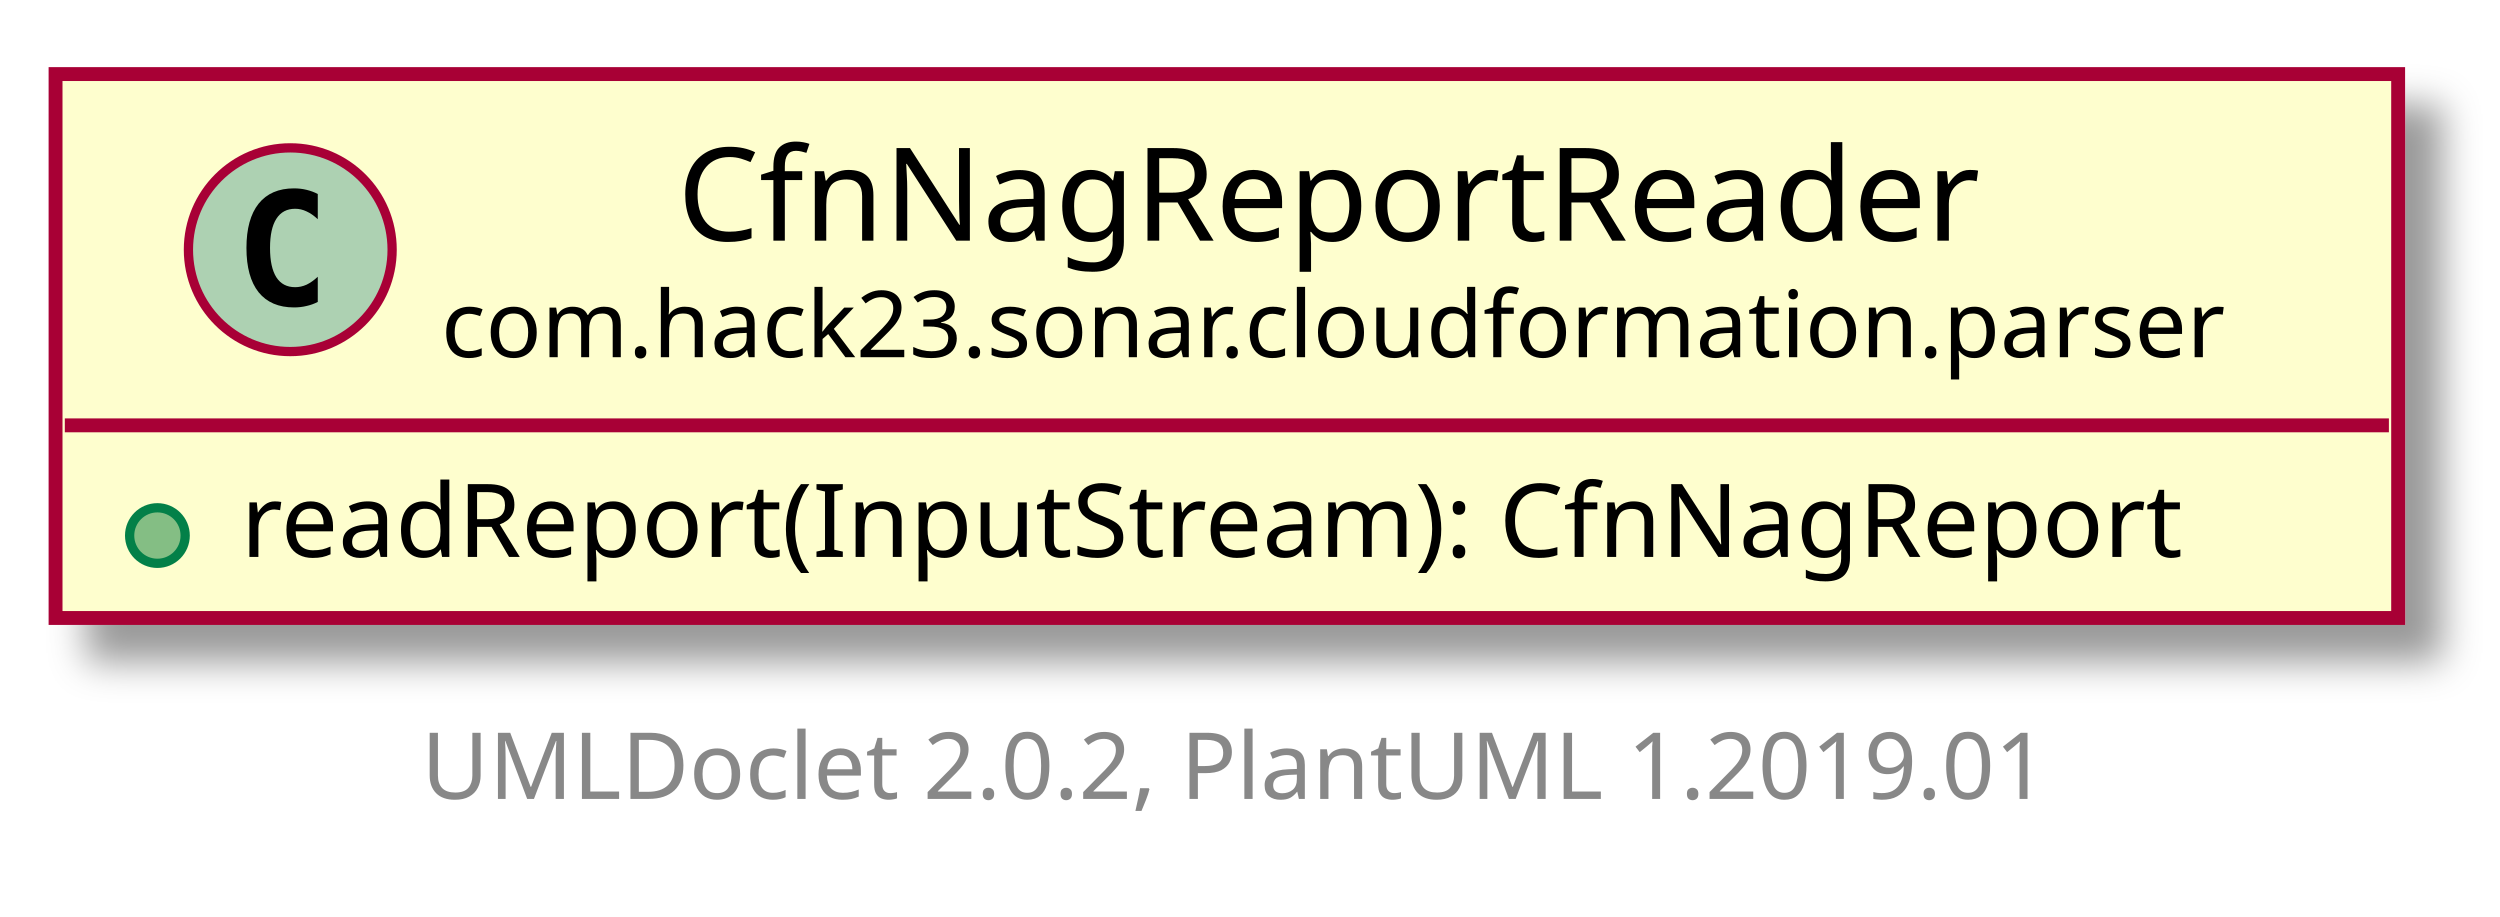
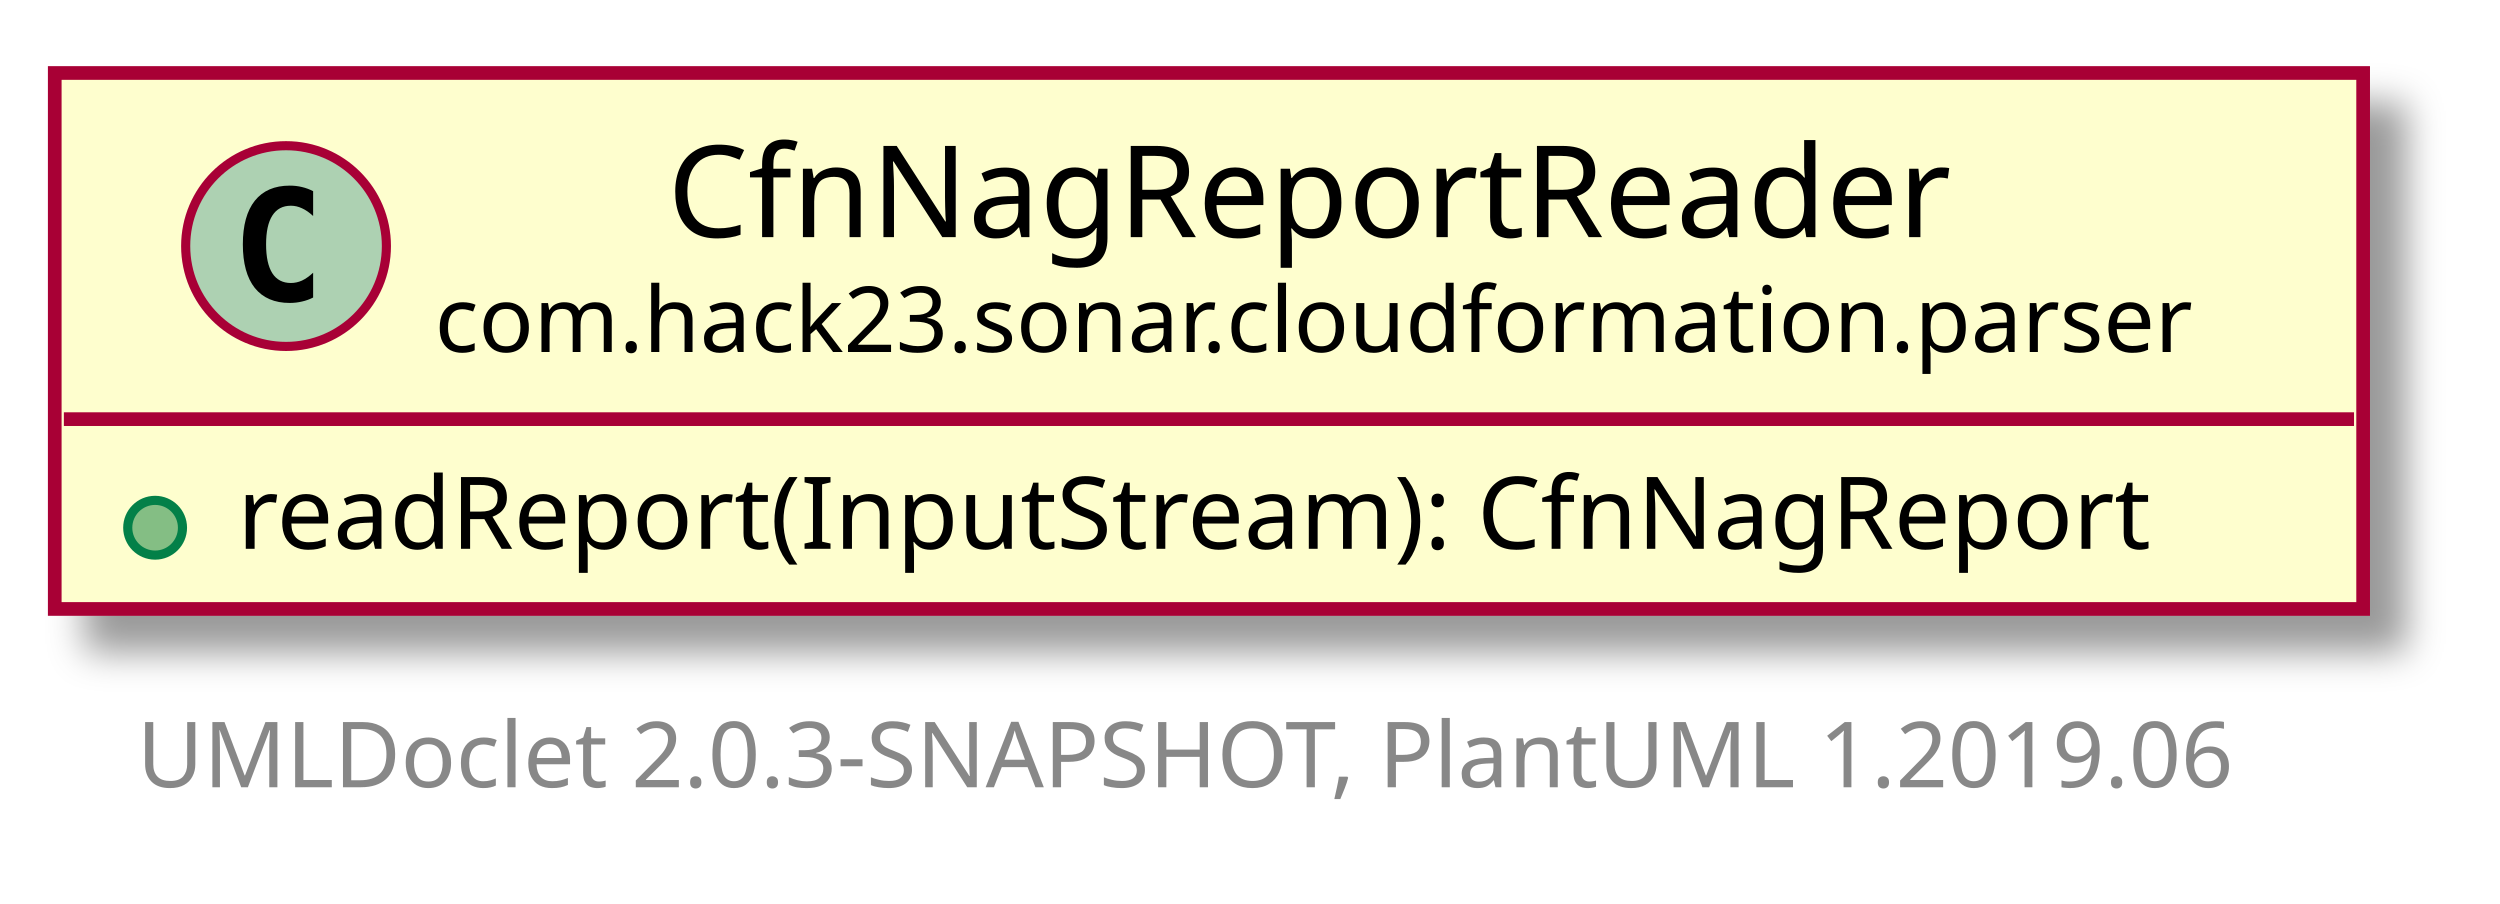
- <svg xmlns="http://www.w3.org/2000/svg" xmlns:xlink="http://www.w3.org/1999/xlink" contentScriptType="application/ecmascript" contentStyleType="text/css" height="99px" preserveAspectRatio="none" style="width:270px;height:99px;" version="1.1" viewBox="0 0 270 99" width="270px" zoomAndPan="magnify">
+ <svg xmlns="http://www.w3.org/2000/svg" xmlns:xlink="http://www.w3.org/1999/xlink" contentScriptType="application/ecmascript" contentStyleType="text/css" height="99px" preserveAspectRatio="none" style="width:274px;height:99px;" version="1.1" viewBox="0 0 274 99" width="274px" zoomAndPan="magnify">
  <defs>
-     <filter height="300%" id="fsbi0wnyd6x3w" width="300%" x="-1" y="-1">
+     <filter height="300%" id="f1f3bpvosbyx8n" width="300%" x="-1" y="-1">
      <feGaussianBlur result="blurOut" stdDeviation="2.0" />
      <feColorMatrix in="blurOut" result="blurOut2" type="matrix" values="0 0 0 0 0 0 0 0 0 0 0 0 0 0 0 0 0 0 .4 0" />
      <feOffset dx="4.0" dy="4.0" in="blurOut2" result="blurOut3" />
      <feBlend in="SourceGraphic" in2="blurOut3" mode="normal" />
    </filter>
  </defs>
  <g>
-     <a target="_top" xlink:actuate="onRequest" xlink:href="CfnNagReportReader.html" xlink:show="new" xlink:title="CfnNagReportReader.html" xlink:type="simple">
-       <rect fill="#FEFECE" filter="url(#fsbi0wnyd6x3w)" height="58.742" id="com.hack23.sonar.cloudformation.parser.CfnNagReportReader" style="stroke: #A80036; stroke-width: 1.5;" width="253" x="6" y="8" />
+     <a href="CfnNagReportReader.html" target="_top" xlink:actuate="onRequest" xlink:show="new" xlink:title="CfnNagReportReader.html" xlink:type="simple">
+       <rect fill="#FEFECE" filter="url(#f1f3bpvosbyx8n)" height="58.742" id="com.hack23.sonar.cloudformation.parser.CfnNagReportReader" style="stroke: #A80036; stroke-width: 1.5;" width="253" x="6" y="8" />
      <ellipse cx="31.35" cy="26.969" fill="#ADD1B2" rx="11" ry="11" style="stroke: #A80036; stroke-width: 1.0;" />
      <path d="M34.319,32.609 Q33.741,32.906 33.1,33.047 Q32.459,33.203 31.756,33.203 Q29.256,33.203 27.928,31.562 Q26.616,29.906 26.616,26.781 Q26.616,23.656 27.928,22 Q29.256,20.344 31.756,20.344 Q32.459,20.344 33.1,20.5 Q33.756,20.656 34.319,20.953 L34.319,23.672 Q33.694,23.094 33.1,22.828 Q32.506,22.547 31.881,22.547 Q30.538,22.547 29.85,23.625 Q29.163,24.688 29.163,26.781 Q29.163,28.875 29.85,29.953 Q30.538,31.016 31.881,31.016 Q32.506,31.016 33.1,30.75 Q33.694,30.469 34.319,29.891 L34.319,32.609 Z " />
      <text fill="#000000" font-family="sans-serif" font-size="14" lengthAdjust="spacingAndGlyphs" textLength="147" x="73.15" y="25.995">CfnNagReportReader</text>
      <text fill="#000000" font-family="sans-serif" font-size="10" lengthAdjust="spacingAndGlyphs" textLength="198" x="47.65" y="38.579">com.hack23.sonar.cloudformation.parser</text>
      <line style="stroke: #A80036; stroke-width: 1.5;" x1="7" x2="258" y1="45.938" y2="45.938" />
      <ellipse cx="17" cy="57.84" fill="#84BE84" rx="3" ry="3" style="stroke: #038048; stroke-width: 1.0;" />
      <text fill="#000000" font-family="sans-serif" font-size="11" lengthAdjust="spacingAndGlyphs" textLength="227" x="26" y="60.148">readReport(InputStream): CfnNagReport</text>
    </a>
-     <text fill="#888888" font-family="sans-serif" font-size="10" lengthAdjust="spacingAndGlyphs" textLength="186" x="45.5" y="86.282">UMLDoclet 2.0.2, PlantUML 1.2019.01</text>
+     <text fill="#888888" font-family="sans-serif" font-size="10" lengthAdjust="spacingAndGlyphs" textLength="247" x="15" y="86.282">UMLDoclet 2.0.3-SNAPSHOT, PlantUML 1.2019.06</text>
  </g>
</svg>
